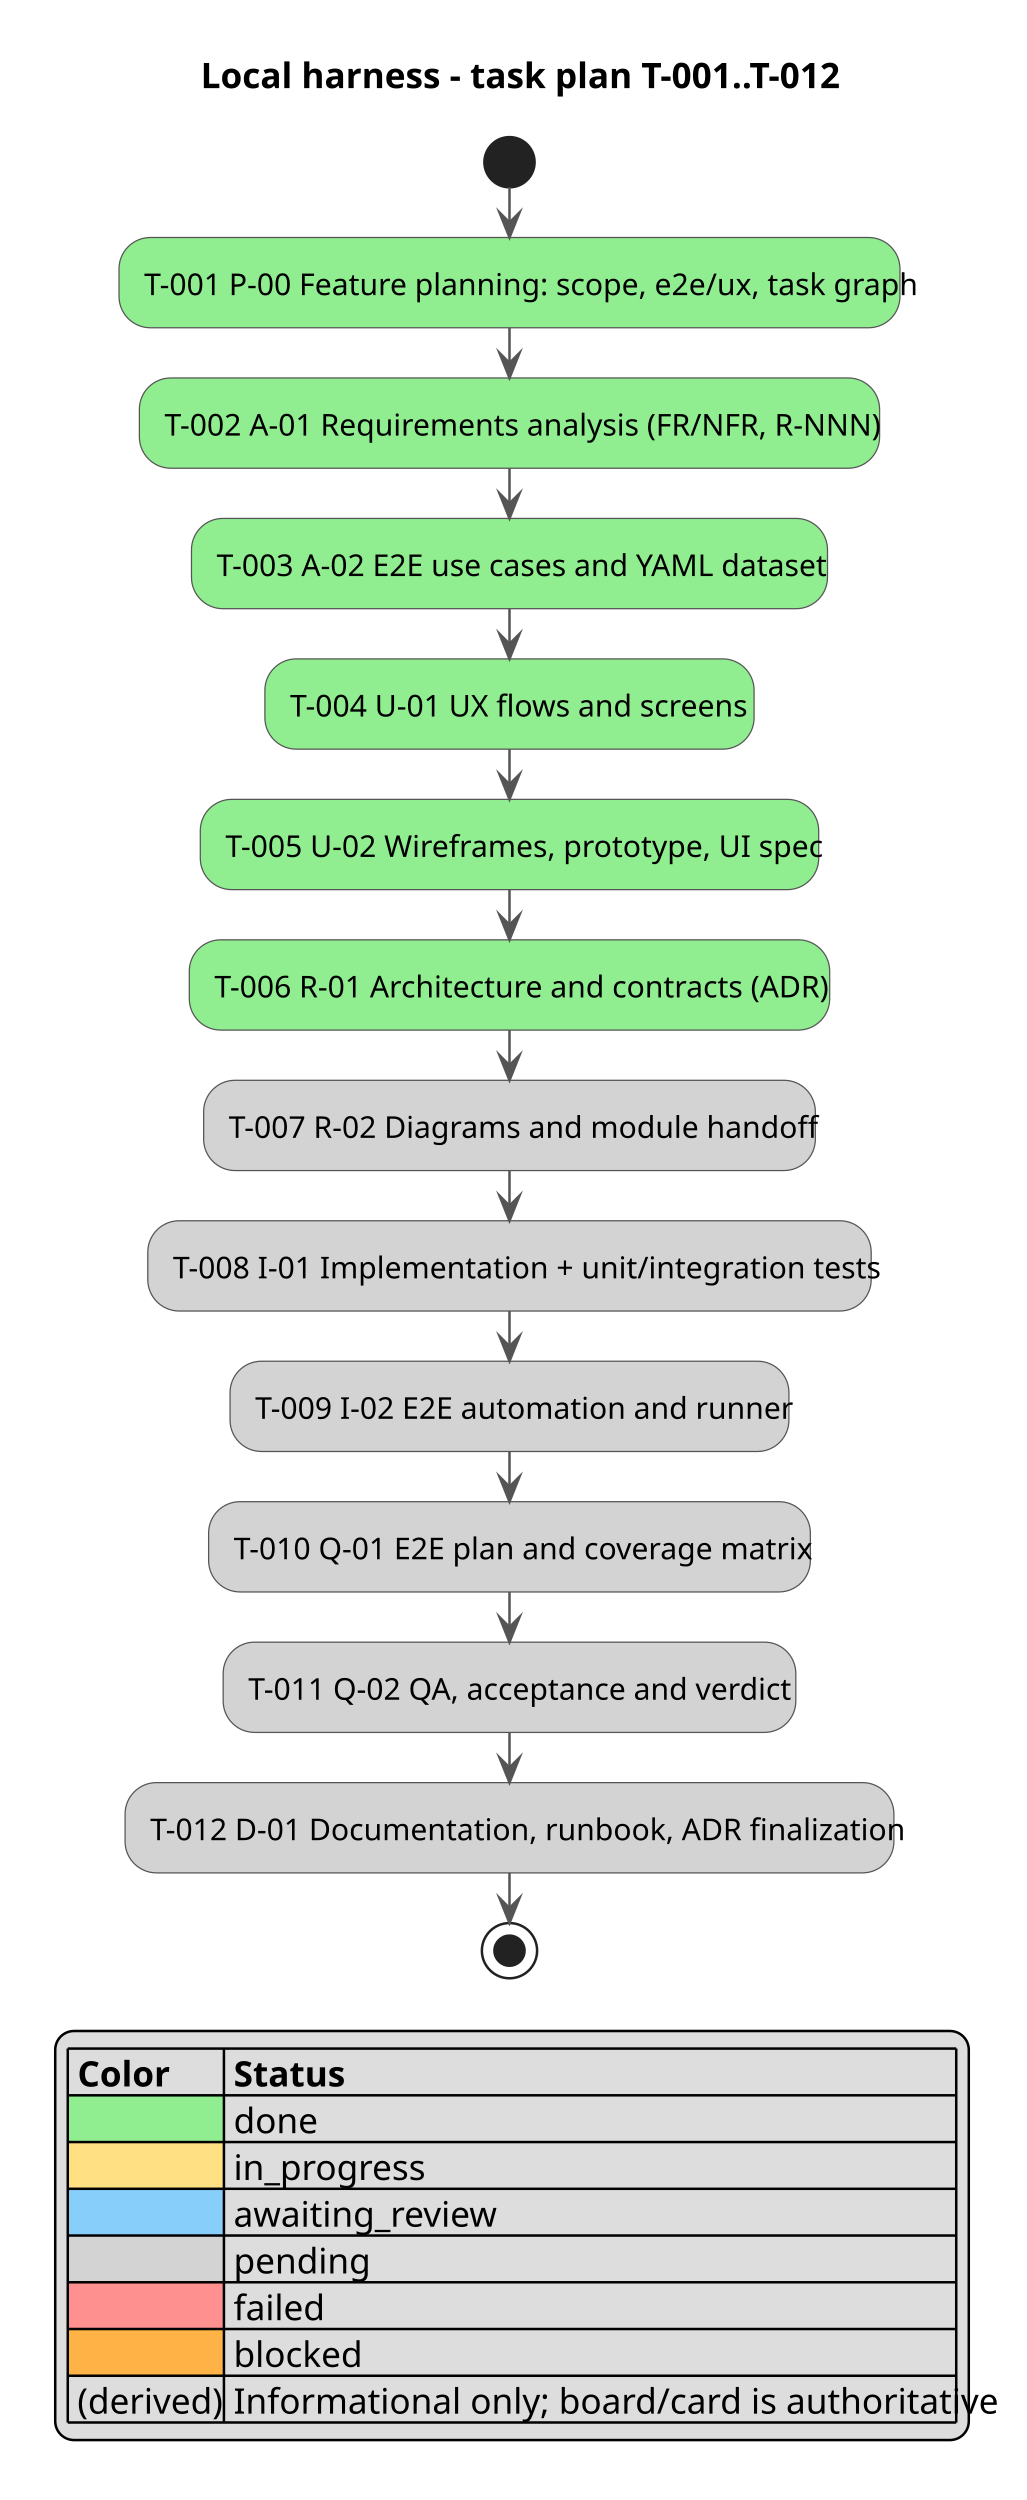
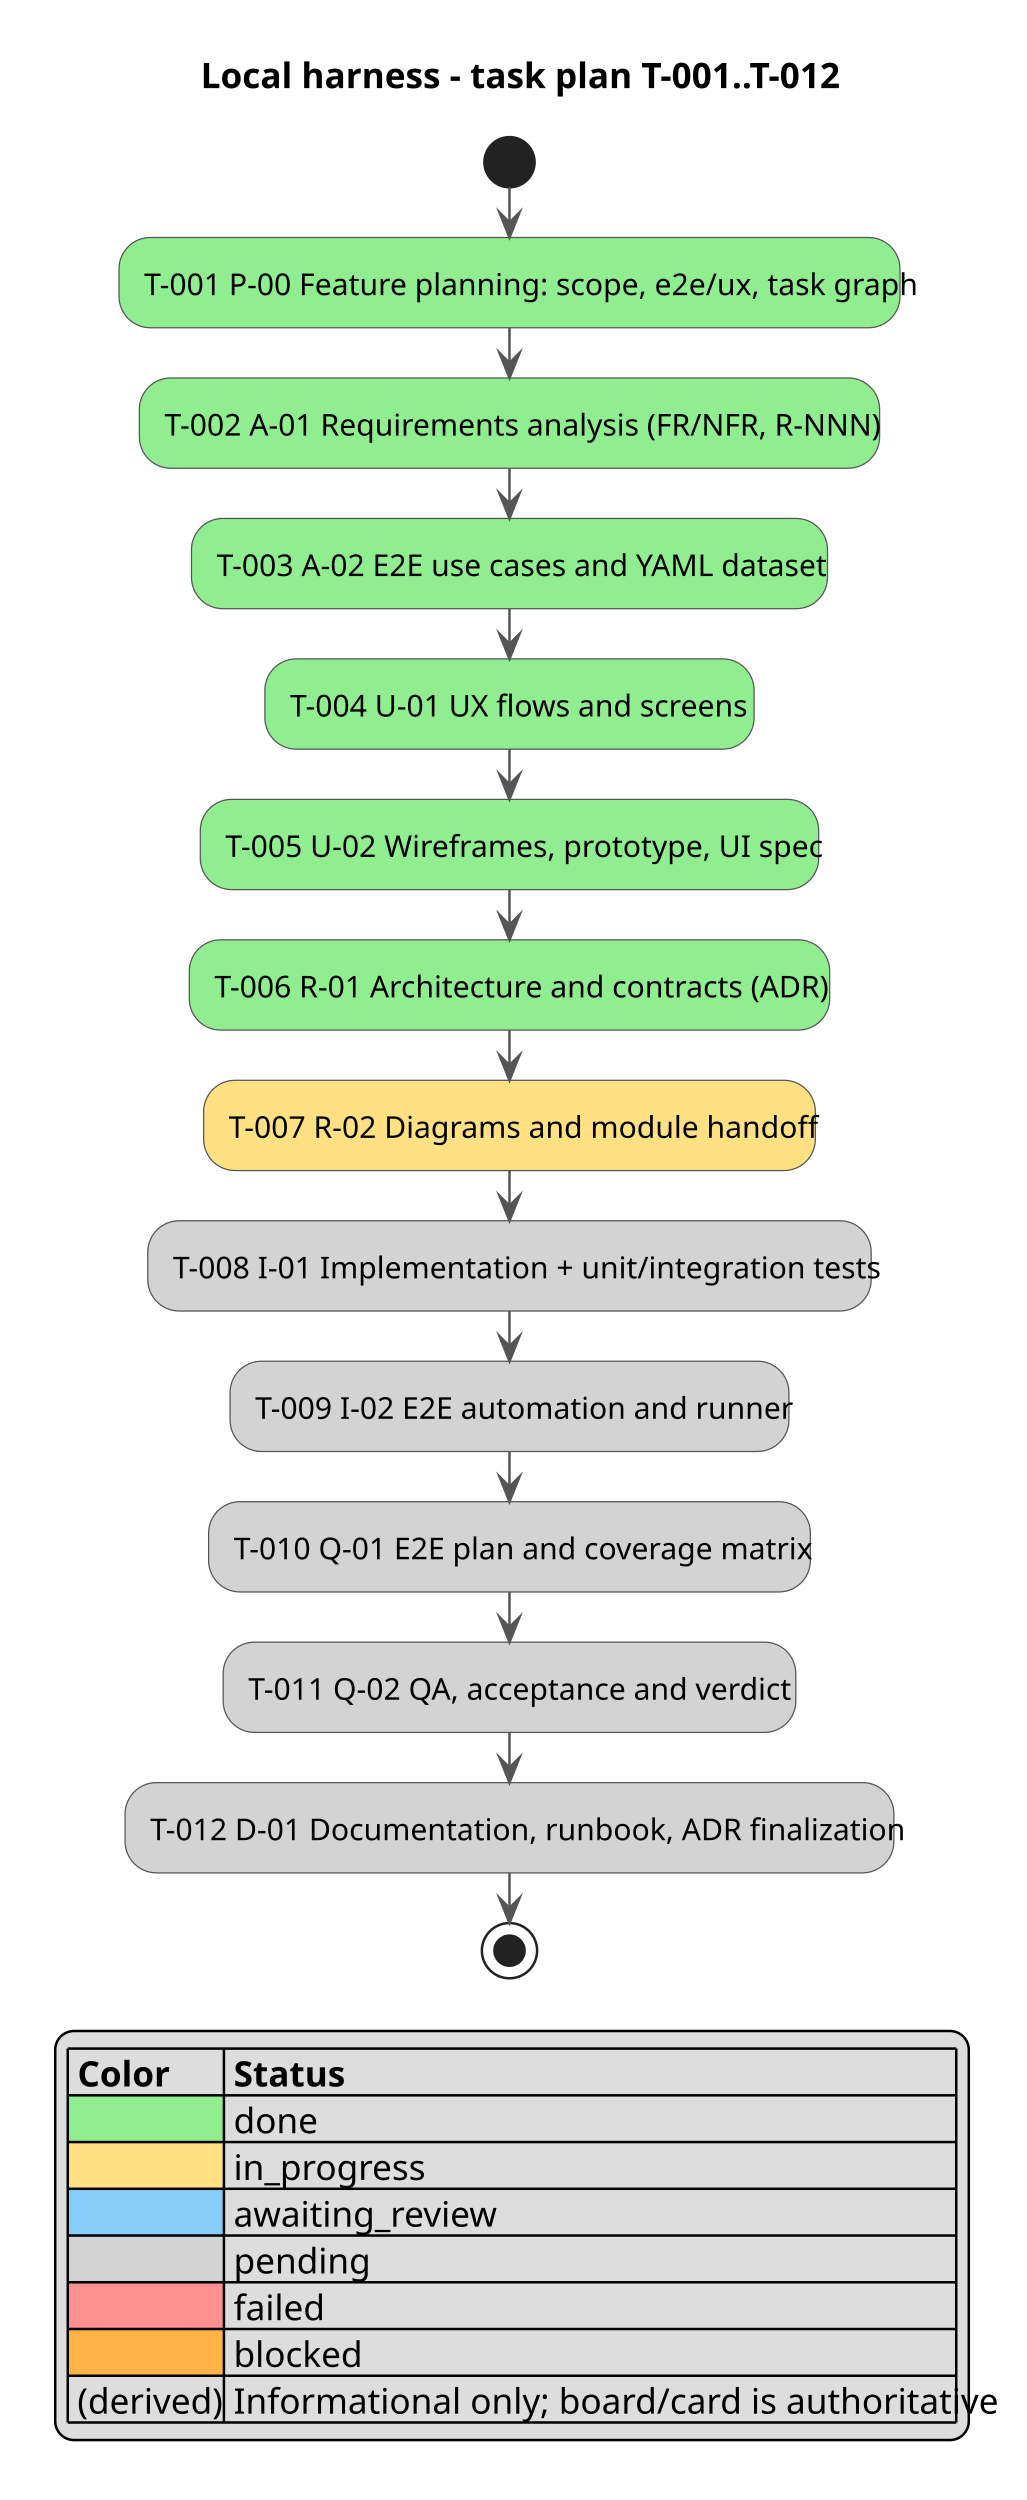
<svg xmlns="http://www.w3.org/2000/svg" version="1.1" data-diagram-type="ACTIVITY" style="width:409px;height:996px;background:#FFFFFF;" width="409px" height="996px" viewBox="0 0 409 996" zoomAndPan="magnify" preserveAspectRatio="none" contentStyleType="text/css">
  <defs />
  <g font-family="sans-serif" lengthAdjust="spacing">
    <g class="title" data-source-line="5">
      <text x="79.944" y="35.107" fill="#000" font-size="14" textLength="248.076" font-weight="700" font-family="Segoe UI">Local harness - task plan T-001..T-012</text>
    </g>
    <ellipse cx="202.982" cy="64.621" rx="10" ry="10" fill="#222" style="stroke:#222;stroke-width:1;" />
    <rect x="47.418" y="94.621" width="311.129" height="35.961" fill="#90EE90" style="stroke:#555;stroke-width:0.5;" rx="12.5" ry="12.5" />
    <text x="57.418" y="117.57" fill="#000" font-size="12" textLength="291.129" font-family="Segoe UI">T-001 P-00 Feature planning: scope, e2e/ux, task graph</text>
    <rect x="55.527" y="150.582" width="294.91" height="35.961" fill="#90EE90" style="stroke:#555;stroke-width:0.5;" rx="12.5" ry="12.5" />
    <text x="65.527" y="173.531" fill="#000" font-size="12" textLength="274.91" font-family="Segoe UI">T-002 A-01 Requirements analysis (FR/NFR, R-NNN)</text>
    <rect x="76.287" y="206.543" width="253.391" height="35.961" fill="#90EE90" style="stroke:#555;stroke-width:0.5;" rx="12.5" ry="12.5" />
    <text x="86.287" y="229.492" fill="#000" font-size="12" textLength="233.391" font-family="Segoe UI">T-003 A-02 E2E use cases and YAML dataset</text>
    <rect x="105.537" y="262.504" width="194.891" height="35.961" fill="#90EE90" style="stroke:#555;stroke-width:0.5;" rx="12.5" ry="12.5" />
    <text x="115.537" y="285.453" fill="#000" font-size="12" textLength="174.891" font-family="Segoe UI">T-004 U-01 UX flows and screens</text>
    <rect x="79.797" y="318.465" width="246.371" height="35.961" fill="#90EE90" style="stroke:#555;stroke-width:0.5;" rx="12.5" ry="12.5" />
    <text x="89.797" y="341.414" fill="#000" font-size="12" textLength="226.371" font-family="Segoe UI">T-005 U-02 Wireframes, prototype, UI spec</text>
    <rect x="75.417" y="374.426" width="255.131" height="35.961" fill="#90EE90" style="stroke:#555;stroke-width:0.5;" rx="12.5" ry="12.5" />
    <text x="85.417" y="397.375" fill="#000" font-size="12" textLength="235.131" font-family="Segoe UI">T-006 R-01 Architecture and contracts (ADR)</text>
-     <rect x="81.13" y="430.387" width="243.705" height="35.961" fill="#D3D3D3" style="stroke:#555;stroke-width:0.5;" rx="12.5" ry="12.5" />
+     <rect x="81.13" y="430.387" width="243.705" height="35.961" fill="#FFE082" style="stroke:#555;stroke-width:0.5;" rx="12.5" ry="12.5" />
    <text x="91.13" y="453.336" fill="#000" font-size="12" textLength="223.705" font-family="Segoe UI">T-007 R-02 Diagrams and module handoff</text>
    <rect x="58.882" y="486.348" width="288.201" height="35.961" fill="#D3D3D3" style="stroke:#555;stroke-width:0.5;" rx="12.5" ry="12.5" />
    <text x="68.882" y="509.297" fill="#000" font-size="12" textLength="268.201" font-family="Segoe UI">T-008 I-01 Implementation + unit/integration tests</text>
    <rect x="91.656" y="542.309" width="222.652" height="35.961" fill="#D3D3D3" style="stroke:#555;stroke-width:0.5;" rx="12.5" ry="12.5" />
    <text x="101.656" y="565.258" fill="#000" font-size="12" textLength="202.652" font-family="Segoe UI">T-009 I-02 E2E automation and runner</text>
    <rect x="83.113" y="598.27" width="239.738" height="35.961" fill="#D3D3D3" style="stroke:#555;stroke-width:0.5;" rx="12.5" ry="12.5" />
    <text x="93.113" y="621.219" fill="#000" font-size="12" textLength="219.738" font-family="Segoe UI">T-010 Q-01 E2E plan and coverage matrix</text>
    <rect x="88.911" y="654.23" width="228.143" height="35.961" fill="#D3D3D3" style="stroke:#555;stroke-width:0.5;" rx="12.5" ry="12.5" />
    <text x="98.911" y="677.18" fill="#000" font-size="12" textLength="208.143" font-family="Segoe UI">T-011 Q-02 QA, acceptance and verdict</text>
    <rect x="49.835" y="710.191" width="306.295" height="35.961" fill="#D3D3D3" style="stroke:#555;stroke-width:0.5;" rx="12.5" ry="12.5" />
    <text x="59.835" y="733.141" fill="#000" font-size="12" textLength="286.295" font-family="Segoe UI">T-012 D-01 Documentation, runbook, ADR finalization</text>
    <ellipse cx="202.982" cy="777.152" rx="11" ry="11" fill="none" style="stroke:#222;stroke-width:1;" />
    <ellipse cx="202.982" cy="777.152" rx="6" ry="6" fill="#222" style="stroke:#222;stroke-width:1;" />
    <line x1="202.982" y1="74.621" x2="202.982" y2="94.621" style="stroke:#555;stroke-width:1;" />
    <polygon points="198.982,84.621,202.982,94.621,206.982,84.621,202.982,88.621" fill="#555" style="stroke:#555;stroke-width:1;stroke-linejoin:miter;stroke-miterlimit:10;" />
    <line x1="202.982" y1="130.582" x2="202.982" y2="150.582" style="stroke:#555;stroke-width:1;" />
    <polygon points="198.982,140.582,202.982,150.582,206.982,140.582,202.982,144.582" fill="#555" style="stroke:#555;stroke-width:1;stroke-linejoin:miter;stroke-miterlimit:10;" />
    <line x1="202.982" y1="186.543" x2="202.982" y2="206.543" style="stroke:#555;stroke-width:1;" />
    <polygon points="198.982,196.543,202.982,206.543,206.982,196.543,202.982,200.543" fill="#555" style="stroke:#555;stroke-width:1;stroke-linejoin:miter;stroke-miterlimit:10;" />
    <line x1="202.982" y1="242.504" x2="202.982" y2="262.504" style="stroke:#555;stroke-width:1;" />
    <polygon points="198.982,252.504,202.982,262.504,206.982,252.504,202.982,256.504" fill="#555" style="stroke:#555;stroke-width:1;stroke-linejoin:miter;stroke-miterlimit:10;" />
    <line x1="202.982" y1="298.465" x2="202.982" y2="318.465" style="stroke:#555;stroke-width:1;" />
    <polygon points="198.982,308.465,202.982,318.465,206.982,308.465,202.982,312.465" fill="#555" style="stroke:#555;stroke-width:1;stroke-linejoin:miter;stroke-miterlimit:10;" />
    <line x1="202.982" y1="354.426" x2="202.982" y2="374.426" style="stroke:#555;stroke-width:1;" />
    <polygon points="198.982,364.426,202.982,374.426,206.982,364.426,202.982,368.426" fill="#555" style="stroke:#555;stroke-width:1;stroke-linejoin:miter;stroke-miterlimit:10;" />
    <line x1="202.982" y1="410.387" x2="202.982" y2="430.387" style="stroke:#555;stroke-width:1;" />
    <polygon points="198.982,420.387,202.982,430.387,206.982,420.387,202.982,424.387" fill="#555" style="stroke:#555;stroke-width:1;stroke-linejoin:miter;stroke-miterlimit:10;" />
    <line x1="202.982" y1="466.348" x2="202.982" y2="486.348" style="stroke:#555;stroke-width:1;" />
    <polygon points="198.982,476.348,202.982,486.348,206.982,476.348,202.982,480.348" fill="#555" style="stroke:#555;stroke-width:1;stroke-linejoin:miter;stroke-miterlimit:10;" />
    <line x1="202.982" y1="522.309" x2="202.982" y2="542.309" style="stroke:#555;stroke-width:1;" />
    <polygon points="198.982,532.309,202.982,542.309,206.982,532.309,202.982,536.309" fill="#555" style="stroke:#555;stroke-width:1;stroke-linejoin:miter;stroke-miterlimit:10;" />
    <line x1="202.982" y1="578.27" x2="202.982" y2="598.27" style="stroke:#555;stroke-width:1;" />
    <polygon points="198.982,588.27,202.982,598.27,206.982,588.27,202.982,592.27" fill="#555" style="stroke:#555;stroke-width:1;stroke-linejoin:miter;stroke-miterlimit:10;" />
    <line x1="202.982" y1="634.23" x2="202.982" y2="654.23" style="stroke:#555;stroke-width:1;" />
    <polygon points="198.982,644.23,202.982,654.23,206.982,644.23,202.982,648.23" fill="#555" style="stroke:#555;stroke-width:1;stroke-linejoin:miter;stroke-miterlimit:10;" />
    <line x1="202.982" y1="690.191" x2="202.982" y2="710.191" style="stroke:#555;stroke-width:1;" />
    <polygon points="198.982,700.191,202.982,710.191,206.982,700.191,202.982,704.191" fill="#555" style="stroke:#555;stroke-width:1;stroke-linejoin:miter;stroke-miterlimit:10;" />
    <line x1="202.982" y1="746.152" x2="202.982" y2="766.152" style="stroke:#555;stroke-width:1;" />
    <polygon points="198.982,756.152,202.982,766.152,206.982,756.152,202.982,760.152" fill="#555" style="stroke:#555;stroke-width:1;stroke-linejoin:miter;stroke-miterlimit:10;" />
    <g class="legend" data-source-line="22">
      <rect x="22" y="809.152" width="363.965" height="162.969" fill="#DDD" style="stroke:#000;stroke-width:1;" rx="7.5" ry="7.5" />
      <text x="30.862" y="831.26" fill="#000" font-size="14" textLength="35.403" font-weight="700" font-family="Segoe UI">Color</text>
      <text x="93.076" y="831.26" fill="#000" font-size="14" textLength="40.906" font-weight="700" font-family="Segoe UI">Status</text>
      <rect x="27" y="834.773" width="62.214" height="18.621" fill="#90EE90" style="stroke:none;" />
      <text x="27" y="849.881" fill="#000" font-size="14" font-family="Segoe UI"> </text>
      <text x="93.049" y="849.881" fill="#000" font-size="14" textLength="31.691" font-family="Segoe UI">done</text>
      <rect x="27" y="853.395" width="62.214" height="18.621" fill="#FFE082" style="stroke:none;" />
      <text x="27" y="868.502" fill="#000" font-size="14" font-family="Segoe UI"> </text>
      <text x="93.049" y="868.502" fill="#000" font-size="14" textLength="70.738" font-family="Segoe UI">in_progress</text>
      <rect x="27" y="872.016" width="62.214" height="18.621" fill="#87CEFA" style="stroke:none;" />
      <text x="27" y="887.123" fill="#000" font-size="14" font-family="Segoe UI"> </text>
      <text x="93.049" y="887.123" fill="#000" font-size="14" textLength="97.59" font-family="Segoe UI">awaiting_review</text>
      <rect x="27" y="890.637" width="62.214" height="18.621" fill="#D3D3D3" style="stroke:none;" />
      <text x="27" y="905.744" fill="#000" font-size="14" font-family="Segoe UI"> </text>
      <text x="93.049" y="905.744" fill="#000" font-size="14" textLength="51.276" font-family="Segoe UI">pending</text>
      <rect x="27" y="909.258" width="62.214" height="18.621" fill="#FF9090" style="stroke:none;" />
      <text x="27" y="924.365" fill="#000" font-size="14" font-family="Segoe UI"> </text>
      <text x="93.049" y="924.365" fill="#000" font-size="14" textLength="33.852" font-family="Segoe UI">failed</text>
      <rect x="27" y="927.879" width="62.214" height="18.621" fill="#FFB347" style="stroke:none;" />
      <text x="27" y="942.986" fill="#000" font-size="14" font-family="Segoe UI"> </text>
      <text x="93.049" y="942.986" fill="#000" font-size="14" textLength="48.815" font-family="Segoe UI">blocked</text>
      <text x="30.835" y="961.607" fill="#000" font-size="14" textLength="54.544" font-family="Segoe UI">(derived)</text>
      <text x="93.049" y="961.607" fill="#000" font-size="14" textLength="284.081" font-family="Segoe UI">Informational only; board/card is authoritative</text>
      <line x1="27" y1="816.152" x2="380.965" y2="816.152" style="stroke:#000;stroke-width:1;" />
      <line x1="27" y1="834.773" x2="380.965" y2="834.773" style="stroke:#000;stroke-width:1;" />
      <line x1="27" y1="853.395" x2="380.965" y2="853.395" style="stroke:#000;stroke-width:1;" />
      <line x1="27" y1="872.016" x2="380.965" y2="872.016" style="stroke:#000;stroke-width:1;" />
      <line x1="27" y1="890.637" x2="380.965" y2="890.637" style="stroke:#000;stroke-width:1;" />
      <line x1="27" y1="909.258" x2="380.965" y2="909.258" style="stroke:#000;stroke-width:1;" />
      <line x1="27" y1="927.879" x2="380.965" y2="927.879" style="stroke:#000;stroke-width:1;" />
      <line x1="27" y1="946.5" x2="380.965" y2="946.5" style="stroke:#000;stroke-width:1;" />
      <line x1="27" y1="965.121" x2="380.965" y2="965.121" style="stroke:#000;stroke-width:1;" />
      <line x1="27" y1="816.152" x2="27" y2="965.121" style="stroke:#000;stroke-width:1;" />
      <line x1="89.214" y1="816.152" x2="89.214" y2="965.121" style="stroke:#000;stroke-width:1;" />
      <line x1="380.965" y1="816.152" x2="380.965" y2="965.121" style="stroke:#000;stroke-width:1;" />
    </g>
  </g>
</svg>
